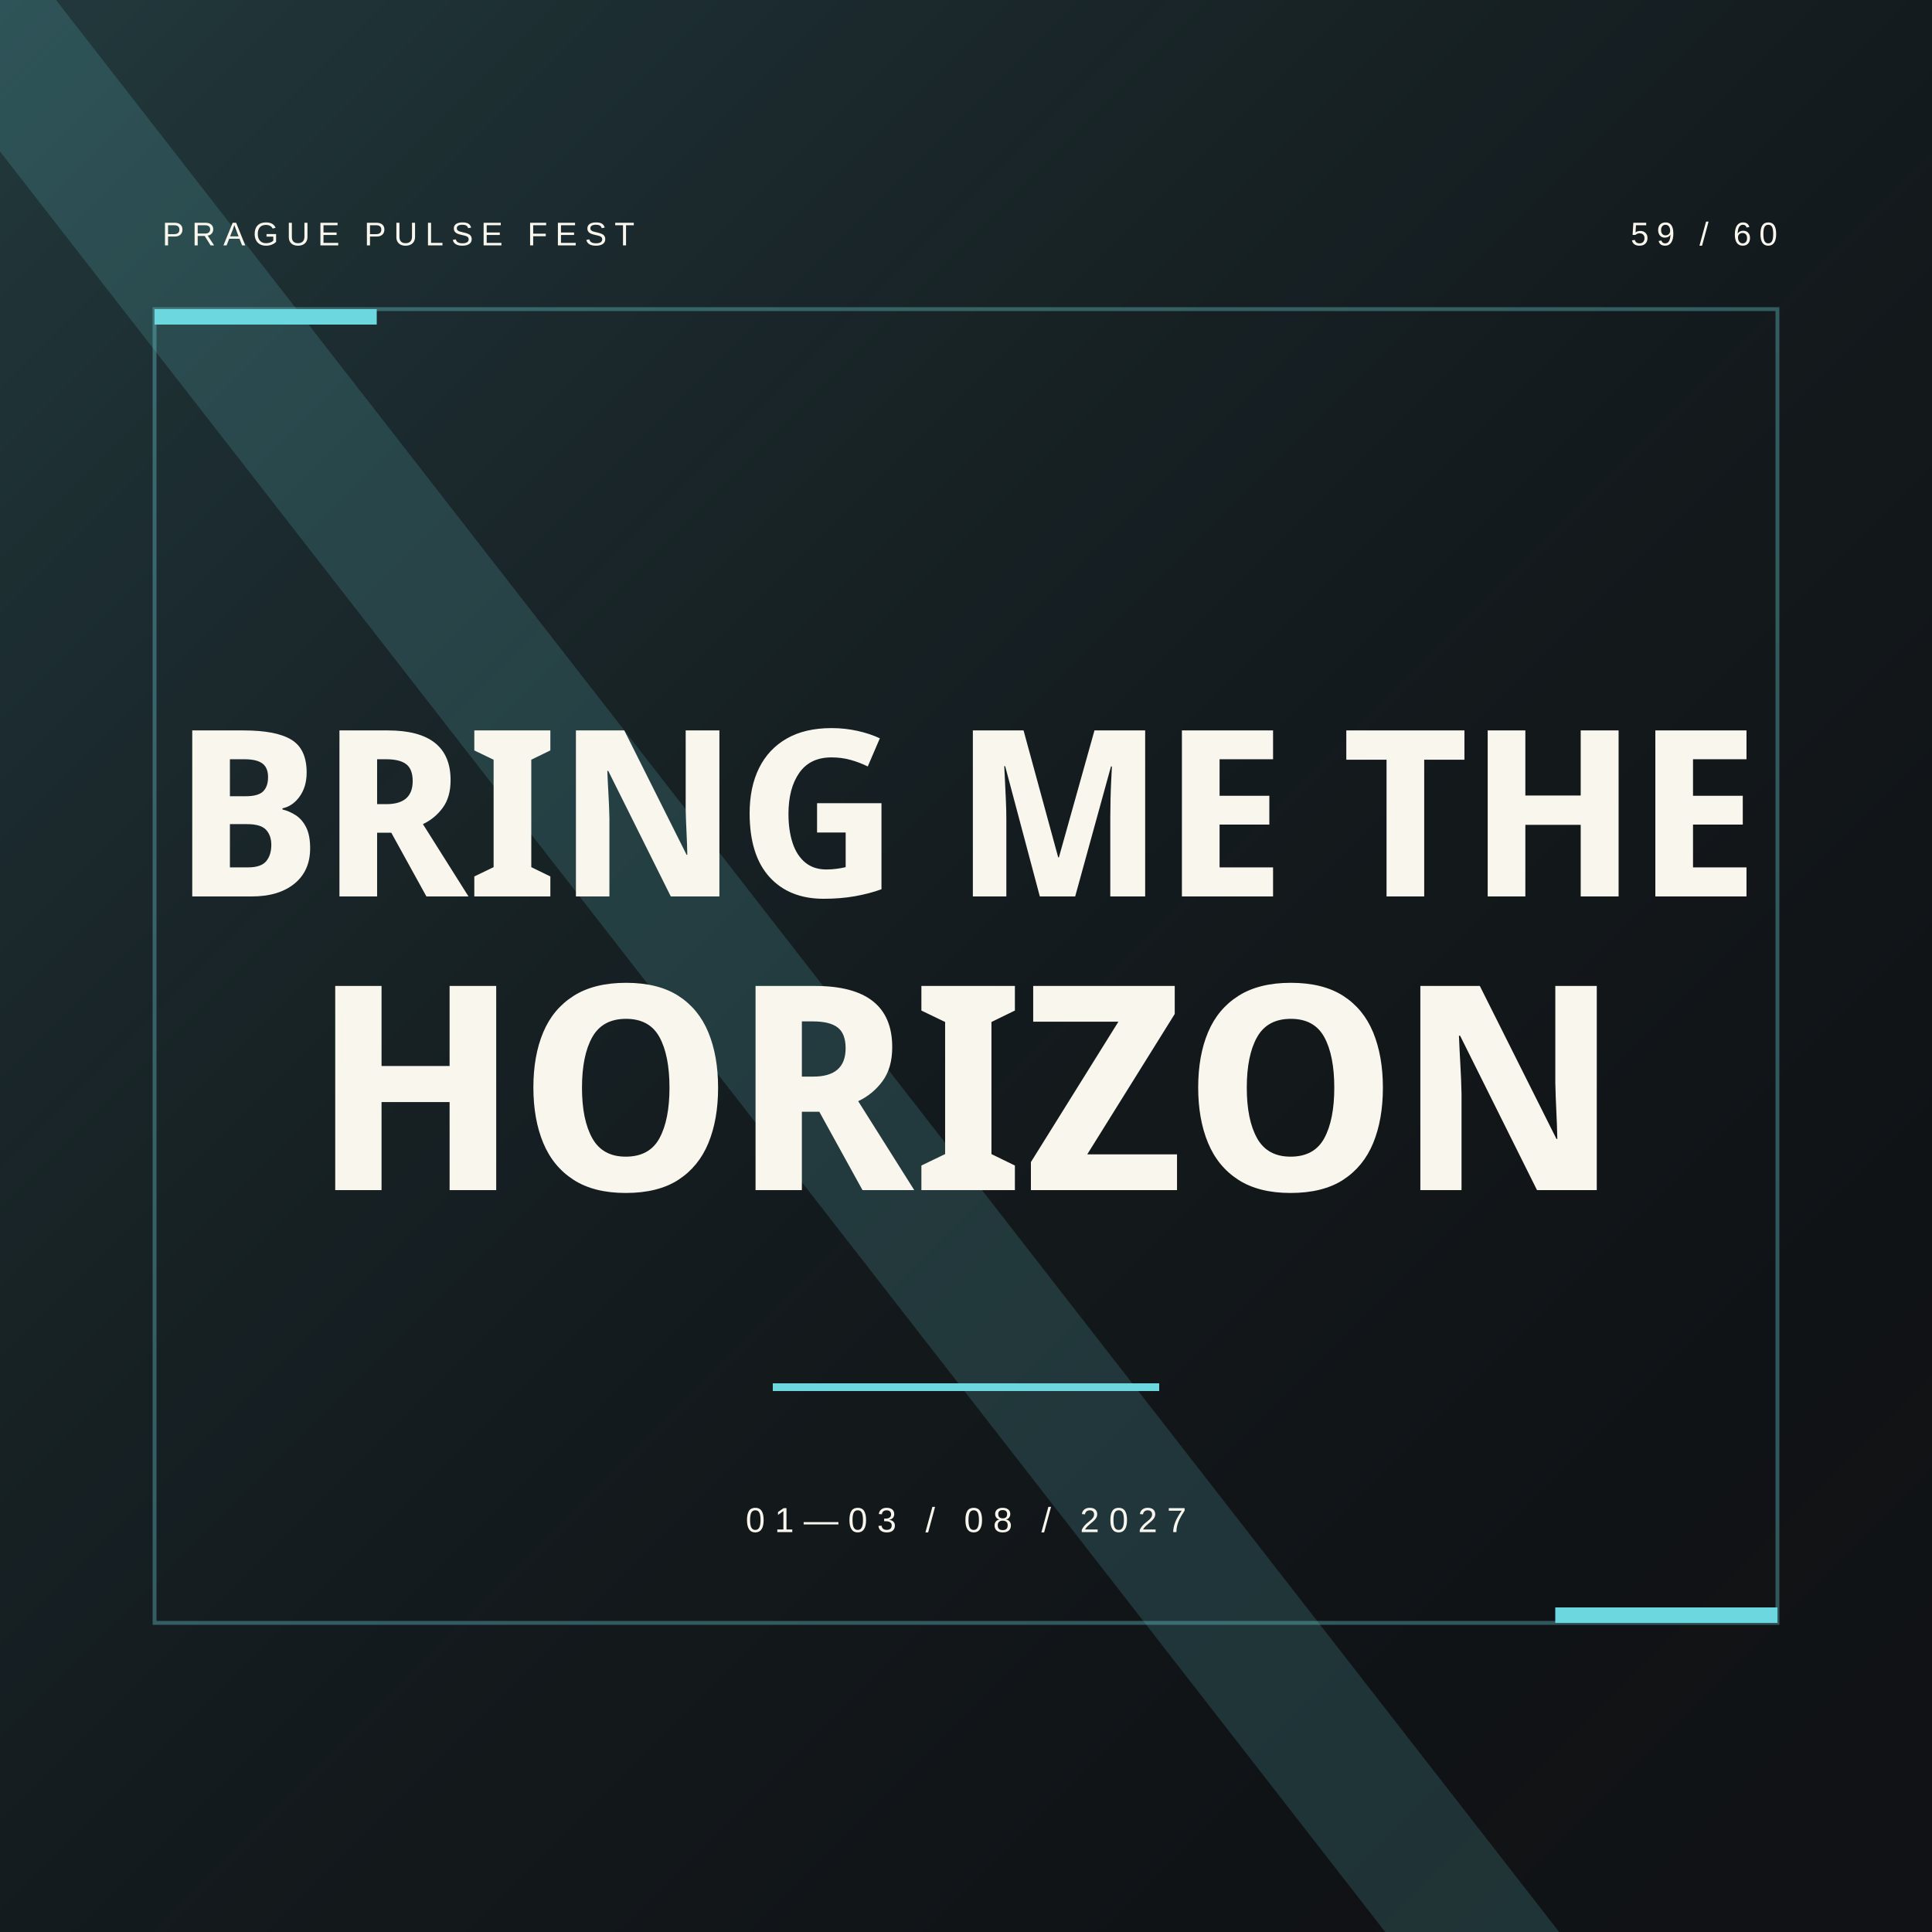
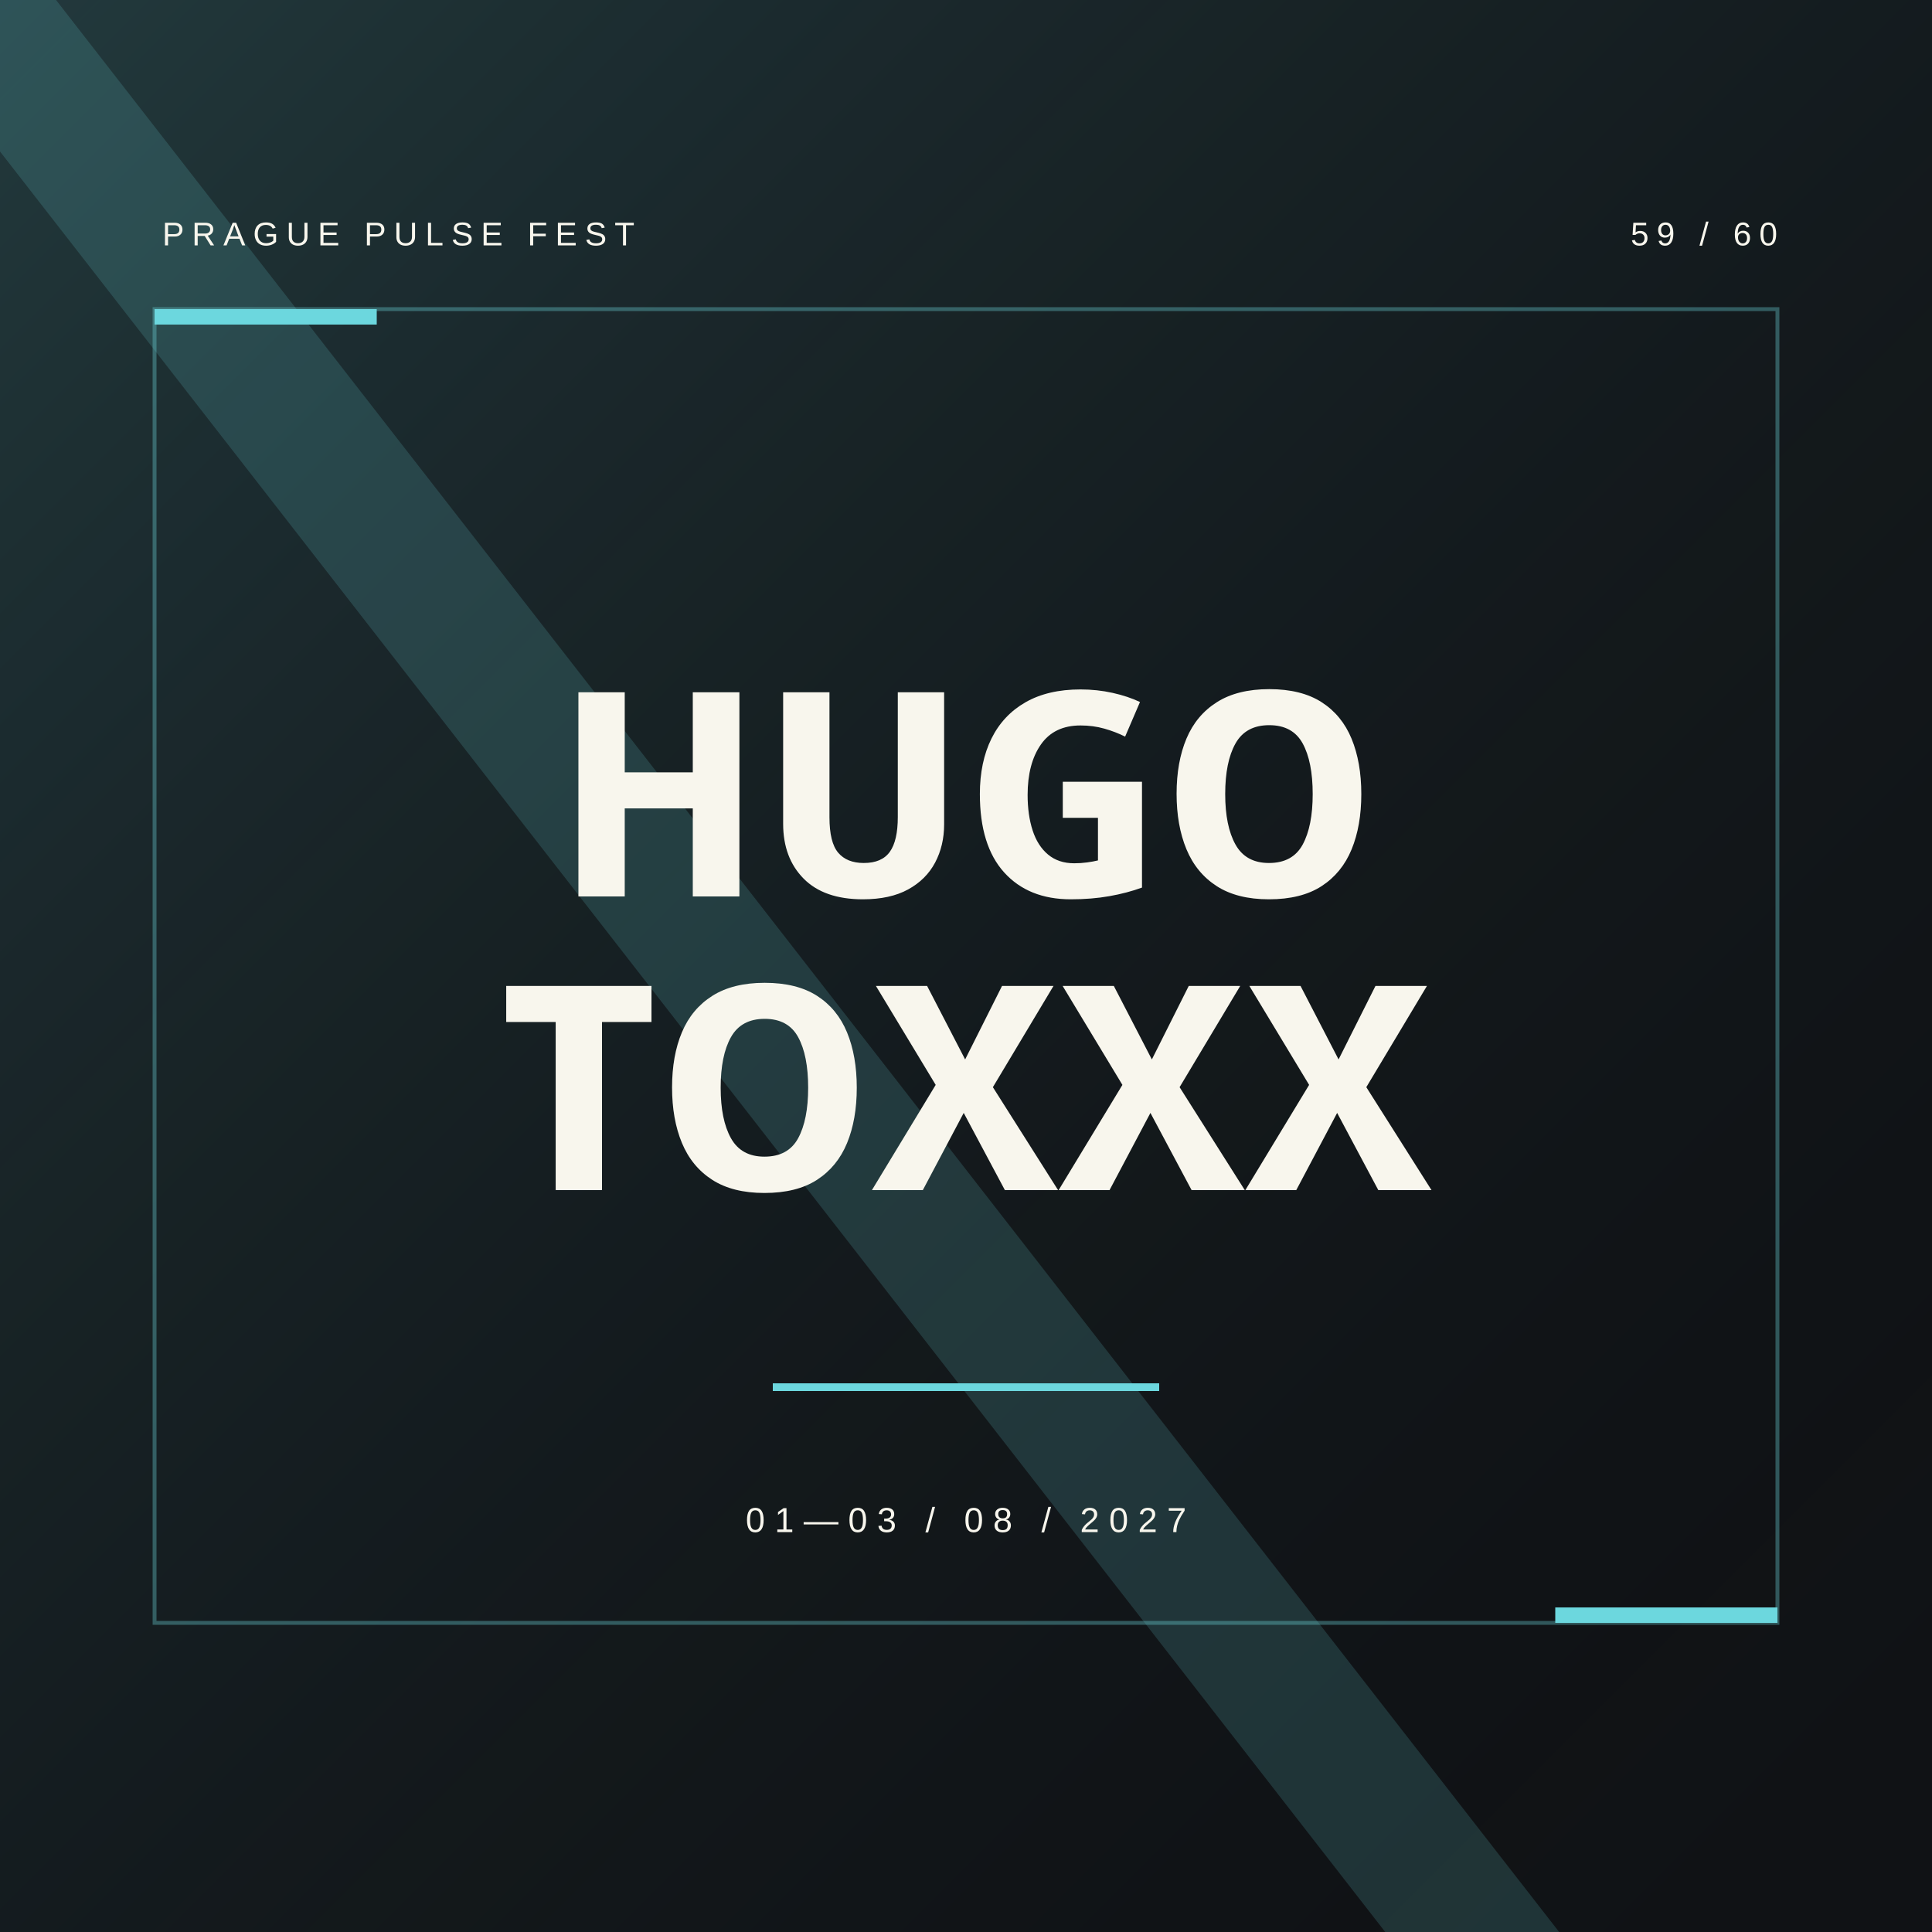
<svg xmlns="http://www.w3.org/2000/svg" width="1000" height="1000" viewBox="0 0 1000 1000" role="img" aria-labelledby="title desc">
  <defs>
    <linearGradient id="light" x1="0" y1="0" x2="1" y2="1">
      <stop stop-color="#6cd7de" stop-opacity=".2" />
      <stop offset="1" stop-color="#080a0b" stop-opacity="0" />
    </linearGradient>
  </defs>
  <path fill="#101215" d="M0 0h1000v1000H0z" />
  <path fill="url(#light)" d="M0 0h1000v1000H0z" />
  <path fill="#6cd7de" opacity=".17" d="M-61 0h90L807 1000h-90z" />
  <path fill="none" stroke="#6cd7de" stroke-width="2" opacity=".35" d="M80 160h840v680H80z" />
  <path fill="#6cd7de" d="M80 160h115v8H80zM805 832h115v8H805z" />
  <g fill="#f8f6ed" font-family="Arial,sans-serif" font-size="17" letter-spacing="4">
    <text x="84" y="127">PRAGUE PULSE FEST</text>
    <text x="920" y="127" text-anchor="end">59 / 60</text>
  </g>
-   <path fill="#f8f6ed" d="M126.107 378.064Q142.958 378.064 150.841 382.879Q158.724 387.693 158.724 399.849Q158.724 407.191 155.114 412.246Q151.503 417.301 146.207 418.384V418.986Q149.818 419.829 153.128 421.995Q156.438 424.161 158.484 428.254Q160.53 432.346 160.53 439.086Q160.53 450.761 152.406 457.38Q144.282 464.0 130.32 464.0H99.508V378.064ZM127.191 412.126Q133.69 412.126 136.218 409.598Q138.745 407.071 138.745 402.256Q138.745 397.322 135.796 395.155Q132.847 392.989 126.589 392.989H119.006V412.126ZM119.006 426.569V448.955H128.394Q135.134 448.955 137.782 445.766Q140.43 442.576 140.43 437.28Q140.43 432.466 137.722 429.517Q135.014 426.569 127.913 426.569ZM200.729 378.064Q233.226 378.064 233.226 403.821Q233.226 412.607 229.134 418.144Q225.042 423.68 218.904 426.569L242.494 464.0H220.709L202.535 431.022H195.193V464.0H175.695V378.064ZM199.887 392.989H195.193V416.218H200.007Q213.608 416.218 213.608 404.302Q213.608 398.164 210.298 395.576Q206.988 392.989 199.887 392.989ZM284.86 464.0H245.503V453.649L255.492 448.835V393.229L245.503 388.415V378.064H284.86V388.415L274.99 393.229V448.835L284.86 453.649ZM372.36 464.0H347.205L314.829 399.007H314.348Q314.588 405.145 314.949 411.283Q315.31 417.421 315.431 423.56V464.0H298.099V378.064H323.134L355.39 442.456H355.751Q355.63 436.438 355.33 430.54Q355.029 424.643 354.908 418.745V378.064H372.36ZM422.911 415.736H456.25V460.269Q449.991 462.556 442.529 463.88Q435.067 465.204 426.281 465.204Q408.468 465.204 398.237 453.89Q388.007 442.576 388.007 420.912Q388.007 407.432 392.881 397.562Q397.756 387.693 407.204 382.277Q416.652 376.861 430.373 376.861Q437.354 376.861 443.853 378.305Q450.352 379.749 455.407 382.156L449.149 396.72Q445.057 394.674 440.363 393.35Q435.669 392.026 430.373 392.026Q419.3 392.026 413.703 400.03Q408.107 408.033 408.107 421.273Q408.107 429.698 410.213 436.197Q412.319 442.697 416.712 446.368Q421.105 450.038 427.725 450.038Q430.493 450.038 433.141 449.677Q435.789 449.316 437.715 448.835V430.902H422.911ZM538.214 464.0 520.28 396.599H519.799Q519.919 399.007 520.16 403.821Q520.401 408.635 520.641 414.112Q520.882 419.588 520.882 424.041V464.0H503.551V378.064H529.789L547.722 443.78H548.083L566.498 378.064H592.736V464.0H574.682V423.319Q574.682 419.227 574.803 413.931Q574.923 408.635 575.164 403.881Q575.404 399.127 575.525 396.72H575.043L556.508 464.0ZM658.933 464.0H611.753V378.064H658.933V392.989H631.251V411.885H657.007V426.809H631.251V448.955H658.933ZM737.166 464.0H717.668V393.229H696.846V378.064H757.988V393.229H737.166ZM837.785 464.0H818.167V426.93H789.522V464.0H770.023V378.064H789.522V411.765H818.167V378.064H837.785ZM903.982 464.0H856.802V378.064H903.982V392.989H876.3V411.885H902.056V426.809H876.3V448.955H903.982Z" />
-   <path fill="#f8f6ed" d="M256.836 616.0H232.712V570.416H197.488V616.0H173.512V510.328H197.488V551.768H232.712V510.328H256.836ZM371.684 563.016Q371.684 579.444 366.652 591.654Q361.62 603.864 351.112 610.672Q340.604 617.48 323.88 617.48Q307.452 617.48 296.87 610.672Q286.288 603.864 281.182 591.58Q276.076 579.296 276.076 562.868Q276.076 546.44 281.182 534.304Q286.288 522.168 296.944 515.434Q307.6 508.7 324.028 508.7Q340.604 508.7 351.112 515.434Q361.62 522.168 366.652 534.378Q371.684 546.588 371.684 563.016ZM301.236 563.016Q301.236 579.592 306.564 589.138Q311.892 598.684 323.88 598.684Q336.164 598.684 341.344 589.138Q346.524 579.592 346.524 563.016Q346.524 546.292 341.344 536.82Q336.164 527.348 324.028 527.348Q311.892 527.348 306.564 536.82Q301.236 546.292 301.236 563.016ZM421.856 510.328Q461.816 510.328 461.816 542.0Q461.816 552.804 456.784 559.612Q451.752 566.42 444.204 569.972L473.212 616.0H446.424L424.076 575.448H415.048V616.0H391.072V510.328ZM420.82 528.68H415.048V557.244H420.968Q437.692 557.244 437.692 542.592Q437.692 535.044 433.622 531.862Q429.552 528.68 420.82 528.68ZM525.308 616.0H476.912V603.272L489.196 597.352V528.976L476.912 523.056V510.328H525.308V523.056L513.172 528.976V597.352L525.308 603.272ZM609.224 616.0H533.596V601.496L578.884 528.828H534.78V510.328H608.04V524.832L562.752 597.5H609.224ZM715.784 563.016Q715.784 579.444 710.752 591.654Q705.72 603.864 695.212 610.672Q684.704 617.48 667.98 617.48Q651.552 617.48 640.97 610.672Q630.388 603.864 625.282 591.58Q620.176 579.296 620.176 562.868Q620.176 546.44 625.282 534.304Q630.388 522.168 641.044 515.434Q651.7 508.7 668.128 508.7Q684.704 508.7 695.212 515.434Q705.72 522.168 710.752 534.378Q715.784 546.588 715.784 563.016ZM645.336 563.016Q645.336 579.592 650.664 589.138Q655.992 598.684 667.98 598.684Q680.264 598.684 685.444 589.138Q690.624 579.592 690.624 563.016Q690.624 546.292 685.444 536.82Q680.264 527.348 668.128 527.348Q655.992 527.348 650.664 536.82Q645.336 546.292 645.336 563.016ZM826.488 616.0H795.556L755.744 536.08H755.152Q755.448 543.628 755.892 551.176Q756.336 558.724 756.484 566.272V616.0H735.172V510.328H765.956L805.62 589.508H806.064Q805.916 582.108 805.546 574.856Q805.176 567.604 805.028 560.352V510.328H826.488Z" />
+   <path fill="#f8f6ed" d="M382.71 464.0H358.586V418.416H323.362V464.0H299.386V358.328H323.362V399.768H358.586V358.328H382.71ZM488.678 426.704Q488.678 437.656 484.016 446.462Q479.354 455.268 470.03 460.374Q460.706 465.48 446.646 465.48Q426.518 465.48 415.936 454.75Q405.354 444.02 405.354 426.408V358.328H429.33V423.004Q429.33 436.028 433.844 441.356Q438.358 446.684 447.09 446.684Q456.414 446.684 460.558 440.912Q464.702 435.14 464.702 422.856V358.328H488.678ZM550.098 404.652H591.094V459.412Q583.398 462.224 574.222 463.852Q565.046 465.48 554.242 465.48Q532.338 465.48 519.758 451.568Q507.178 437.656 507.178 411.016Q507.178 394.44 513.172 382.304Q519.166 370.168 530.784 363.508Q542.402 356.848 559.274 356.848Q567.858 356.848 575.85 358.624Q583.842 360.4 590.058 363.36L582.362 381.268Q577.33 378.752 571.558 377.124Q565.786 375.496 559.274 375.496Q545.658 375.496 538.776 385.338Q531.894 395.18 531.894 411.46Q531.894 421.82 534.484 429.812Q537.074 437.804 542.476 442.318Q547.878 446.832 556.018 446.832Q559.422 446.832 562.678 446.388Q565.934 445.944 568.302 445.352V423.3H550.098ZM704.61 411.016Q704.61 427.444 699.578 439.654Q694.546 451.864 684.038 458.672Q673.53 465.48 656.806 465.48Q640.378 465.48 629.796 458.672Q619.214 451.864 614.108 439.58Q609.002 427.296 609.002 410.868Q609.002 394.44 614.108 382.304Q619.214 370.168 629.87 363.434Q640.526 356.7 656.954 356.7Q673.53 356.7 684.038 363.434Q694.546 370.168 699.578 382.378Q704.61 394.588 704.61 411.016ZM634.162 411.016Q634.162 427.592 639.49 437.138Q644.818 446.684 656.806 446.684Q669.09 446.684 674.27 437.138Q679.45 427.592 679.45 411.016Q679.45 394.292 674.27 384.82Q669.09 375.348 656.954 375.348Q644.818 375.348 639.49 384.82Q634.162 394.292 634.162 411.016Z" />
+   <path fill="#f8f6ed" d="M311.596 616.0H287.62V528.976H262.016V510.328H337.2V528.976H311.596ZM443.464 563.016Q443.464 579.444 438.432 591.654Q433.4 603.864 422.892 610.672Q412.384 617.48 395.66 617.48Q379.232 617.48 368.65 610.672Q358.068 603.864 352.962 591.58Q347.856 579.296 347.856 562.868Q347.856 546.44 352.962 534.304Q358.068 522.168 368.724 515.434Q379.38 508.7 395.808 508.7Q412.384 508.7 422.892 515.434Q433.4 522.168 438.432 534.378Q443.464 546.588 443.464 563.016ZM373.016 563.016Q373.016 579.592 378.344 589.138Q383.672 598.684 395.66 598.684Q407.944 598.684 413.124 589.138Q418.304 579.592 418.304 563.016Q418.304 546.292 413.124 536.82Q407.944 527.348 395.808 527.348Q383.672 527.348 378.344 536.82Q373.016 546.292 373.016 563.016ZM547.656 616.0H520.128L498.816 576.04L477.652 616.0H451.308L484.312 561.536L453.38 510.328H479.872L499.556 548.364L518.648 510.328H545.288L513.912 562.72ZM644.3 616.0H616.772L595.46 576.04L574.296 616.0H547.952L580.956 561.536L550.024 510.328H576.516L596.2 548.364L615.292 510.328H641.932L610.556 562.72ZM740.944 616.0H713.416L692.104 576.04L670.94 616.0H644.596L677.6 561.536L646.668 510.328H673.16L692.844 548.364L711.936 510.328H738.576L707.2 562.72Z" />
  <path stroke="#6cd7de" stroke-width="4" d="M400 718h200" />
  <g font-family="Arial,sans-serif" font-size="18" letter-spacing="5" fill="#f8f6ed">
    <text x="500" y="793" text-anchor="middle">01—03 / 08 / 2027</text>
  </g>
</svg>
